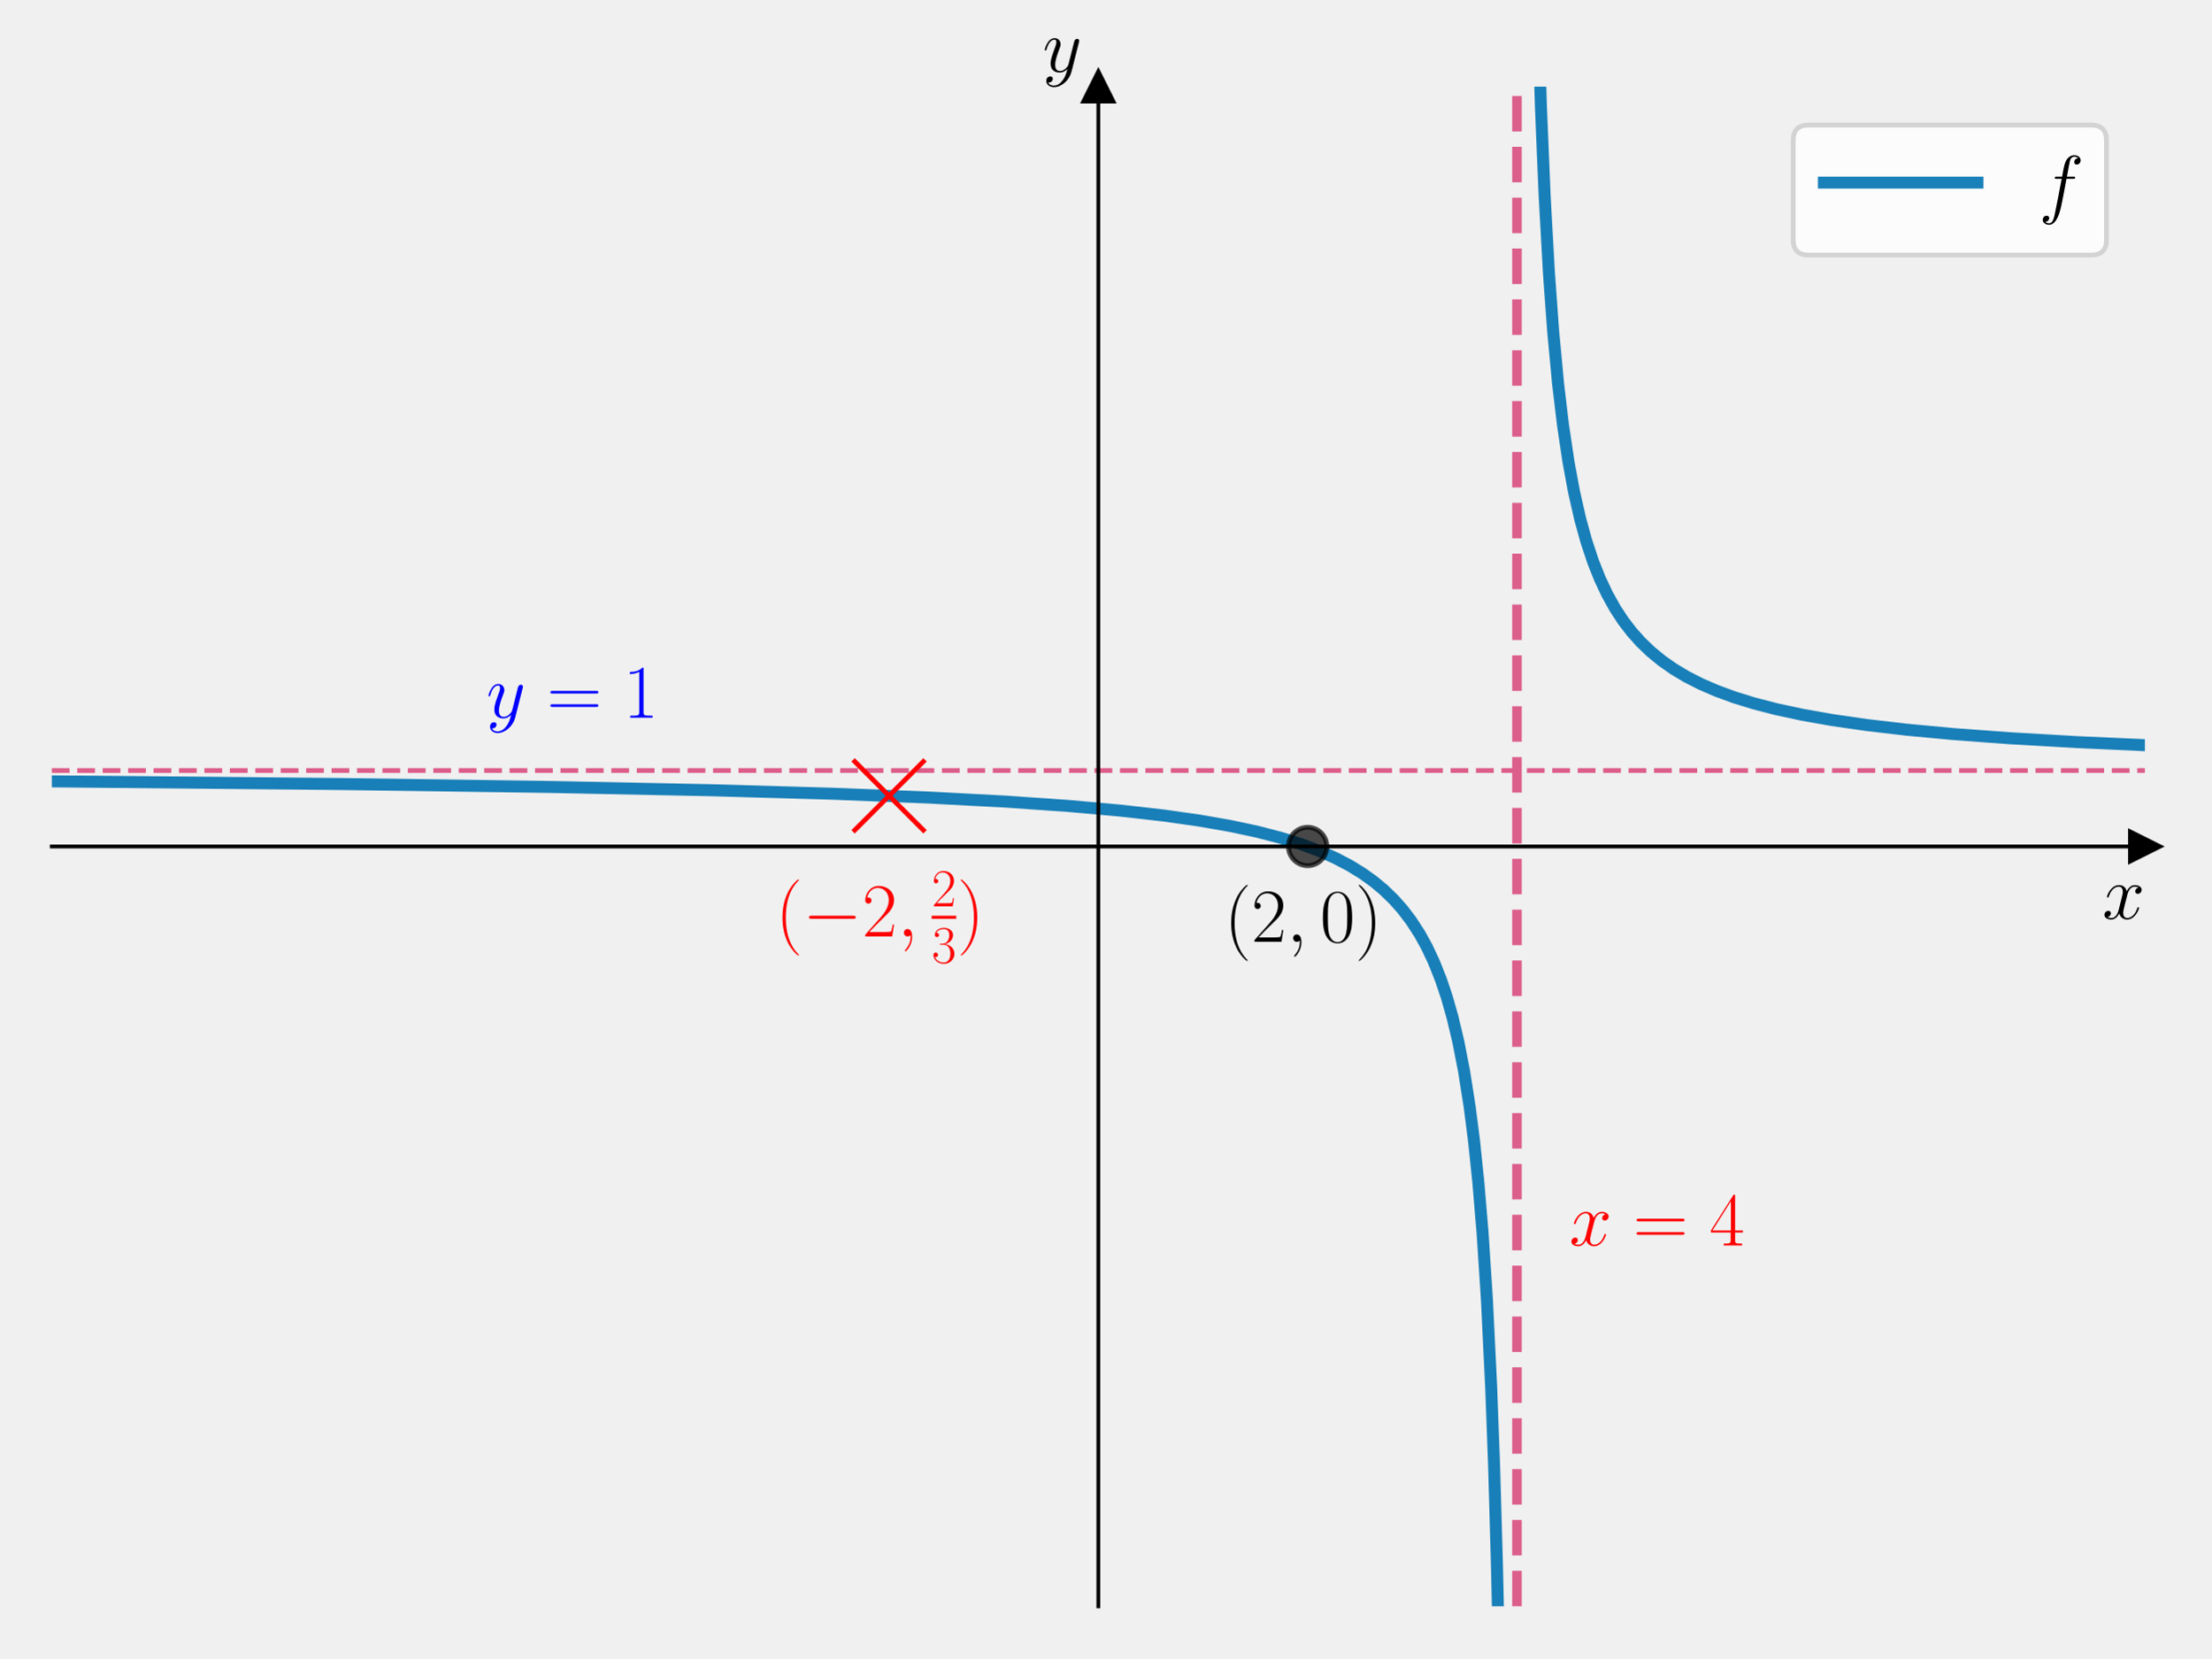
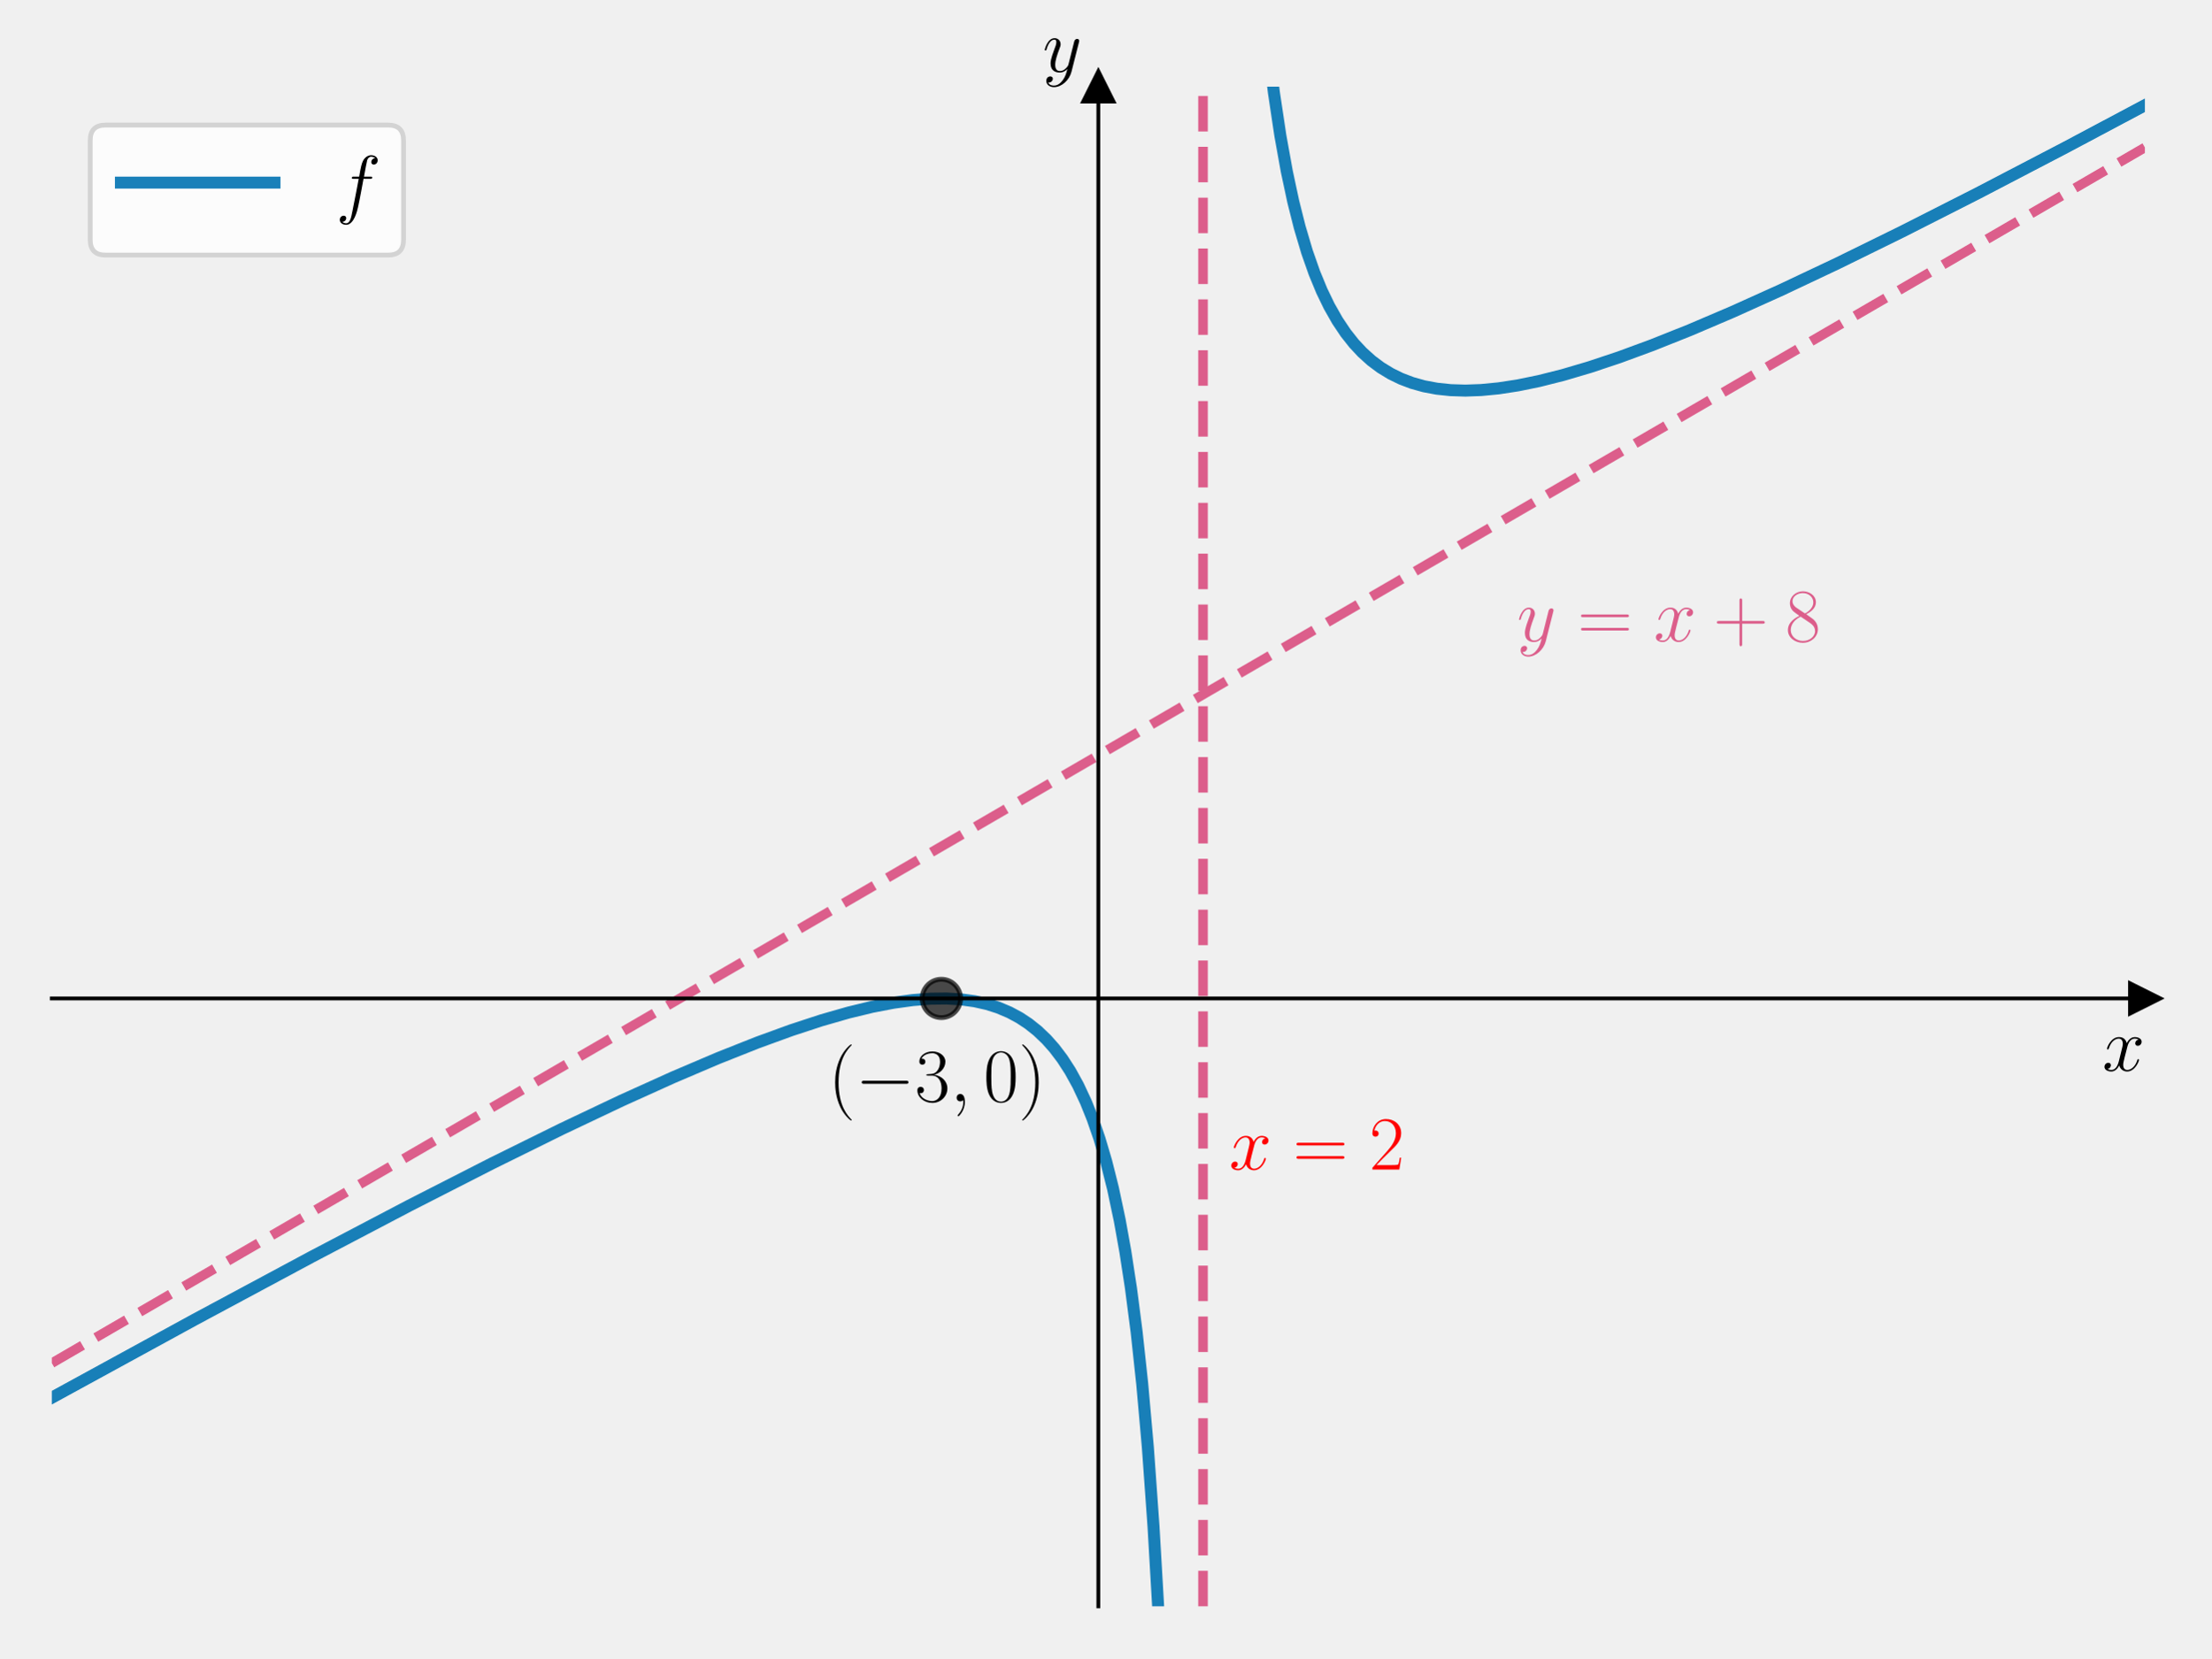
<svg xmlns="http://www.w3.org/2000/svg" xmlns:xlink="http://www.w3.org/1999/xlink" width="460.8pt" height="345.6pt" viewBox="0 0 460.8 345.6" version="1.1">
  <defs>
    <style type="text/css">*{stroke-linejoin: round; stroke-linecap: butt}</style>
  </defs>
  <g id="figure_1">
    <g id="patch_1">
      <path d="M 0 345.6  L 460.8 345.6  L 460.8 0  L 0 0  L 0 345.6  z " style="fill: none" />
    </g>
    <g id="axes_1">
      <g id="patch_2">
        <path d="M 10.8 334.8  L 447 334.8  L 447 18.065  L 10.8 18.065  L 10.8 334.8  z " style="fill: none" />
      </g>
      <g id="matplotlib.axis_1">
        <g id="text_1">
-           <g transform="translate(438.1306 191.5019) scale(0.16 -0.16)">
+           <g transform="translate(438.1306 223.1754) scale(0.16 -0.16)">
            <defs>
              <path id="CMMI12-78" d="M 3034 2606  C 2829 2567 2752 2414 2752 2293  C 2752 2139 2874 2088 2963 2088  C 3155 2088 3290 2254 3290 2427  C 3290 2695 2982 2816 2714 2816  C 2323 2816 2106 2433 2048 2312  C 1901 2816 1504 2816 1389 2816  C 736 2816 390 1980 390 1839  C 390 1814 416 1782 461 1782  C 512 1782 525 1820 538 1846  C 755 2555 1184 2689 1370 2689  C 1658 2689 1715 2420 1715 2267  C 1715 2127 1677 1980 1600 1673  L 1382 798  C 1286 415 1101 64 762 64  C 730 64 570 64 435 147  C 666 192 717 383 717 460  C 717 588 621 664 499 664  C 346 664 179 530 179 326  C 179 57 480 -64 755 -64  C 1062 -64 1280 179 1414 441  C 1517 64 1837 -64 2074 -64  C 2726 -64 3072 773 3072 913  C 3072 945 3046 971 3008 971  C 2950 971 2944 939 2925 888  C 2752 326 2381 64 2093 64  C 1869 64 1747 230 1747 492  C 1747 632 1773 734 1875 1156  L 2099 2024  C 2195 2408 2413 2689 2707 2689  C 2720 2689 2899 2689 3034 2606  z " transform="scale(0.015625)" />
            </defs>
            <use xlink:href="#CMMI12-78" transform="scale(0.996264)" />
          </g>
        </g>
      </g>
      <g id="matplotlib.axis_2">
        <g id="text_2">
          <g transform="translate(217.2897 14.96506) scale(0.16 -0.16)">
            <defs>
              <path id="CMMI12-79" d="M 1683 -700  C 1510 -939 1261 -1152 947 -1152  C 870 -1152 563 -1152 467 -889  C 486 -895 518 -895 531 -895  C 723 -895 851 -729 851 -582  C 851 -435 730 -384 634 -384  C 531 -384 307 -458 307 -759  C 307 -1071 582 -1286 947 -1286  C 1587 -1286 2234 -700 2413 6  L 3040 2485  C 3046 2517 3059 2556 3059 2594  C 3059 2689 2982 2753 2886 2753  C 2829 2753 2694 2727 2643 2535  L 2170 658  C 2138 543 2138 530 2086 460  C 1958 281 1747 64 1440 64  C 1082 64 1050 415 1050 588  C 1050 952 1222 1443 1395 1903  C 1466 2088 1504 2178 1504 2305  C 1504 2574 1312 2816 998 2816  C 410 2816 173 1890 173 1839  C 173 1814 198 1782 243 1782  C 301 1782 307 1807 333 1897  C 486 2433 730 2689 979 2689  C 1037 2689 1146 2689 1146 2478  C 1146 2312 1075 2127 979 1884  C 666 1047 666 837 666 683  C 666 77 1101 -64 1421 -64  C 1606 -64 1837 -6 2061 230  L 2067 224  C 1971 -147 1907 -392 1683 -700  z " transform="scale(0.015625)" />
            </defs>
            <use xlink:href="#CMMI12-79" transform="scale(0.996264)" />
          </g>
        </g>
      </g>
      <g id="line2d_1">
        <defs>
-           <path id="mb24a4dc78c" d="M 3 0  L -3 -3  L -3 3  z " style="stroke: #000000; stroke-linejoin: miter" />
+           <path id="m4ca42312a6" d="M 3 0  L -3 -3  L -3 3  z " style="stroke: #000000; stroke-linejoin: miter" />
        </defs>
        <g>
-           <use xlink:href="#mb24a4dc78c" x="447" y="176.432" style="stroke: #000000; stroke-linejoin: miter" />
+           <use xlink:href="#m4ca42312a6" x="447" y="208.106" style="stroke: #000000; stroke-linejoin: miter" />
        </g>
      </g>
      <g id="line2d_2">
        <defs>
-           <path id="mf3128b70a6" d="M 0 -3  L -3 3  L 3 3  z " style="stroke: #000000; stroke-linejoin: miter" />
+           <path id="mfa476620d9" d="M 0 -3  L -3 3  L 3 3  z " style="stroke: #000000; stroke-linejoin: miter" />
        </defs>
        <g>
-           <use xlink:href="#mf3128b70a6" x="228.9" y="18.065" style="stroke: #000000; stroke-linejoin: miter" />
+           <use xlink:href="#mfa476620d9" x="228.9" y="18.065" style="stroke: #000000; stroke-linejoin: miter" />
        </g>
      </g>
      <g id="line2d_3">
-         <path d="M 10.8 162.858  L 71.39 163.418  L 115.266 164.034  L 148.099 164.706  L 173.469 165.437  L 193.467 166.227  L 209.584 167.078  L 222.717 167.99  L 233.462 168.951  L 242.417 169.966  L 249.879 171.021  L 256.445 172.168  L 262.116 173.382  L 266.892 174.622  L 271.07 175.923  L 274.95 177.367  L 278.234 178.819  L 281.218 180.377  L 283.905 182.025  L 286.292 183.74  L 288.382 185.482  L 290.471 187.507  L 292.262 189.526  L 294.053 191.872  L 295.844 194.631  L 297.336 197.332  L 298.828 200.499  L 300.321 204.264  L 301.515 207.829  L 302.709 212.027  L 303.903 217.045  L 305.096 223.148  L 306.29 230.73  L 307.186 237.743  L 308.081 246.315  L 308.977 257.03  L 309.872 270.807  L 310.767 289.175  L 311.364 305.247  L 311.961 325.912  L 312.42 346.6  L 312.42 346.6  " clip-path="url(#p2a4167a63b)" style="fill: none; stroke: #0072b2; stroke-opacity: 0.9; stroke-width: 2.5; stroke-linecap: square" />
+         <path d="M 10.8 291.321  L 40.584 275.04  L 64.973 261.951  L 85.376 251.247  L 102.496 242.508  L 117.036 235.329  L 129.465 229.434  L 140.253 224.558  L 149.634 220.56  L 157.842 217.302  L 164.877 214.74  L 171.209 212.664  L 176.837 211.049  L 181.762 209.858  L 186.218 209.001  L 190.205 208.449  L 193.957 208.157  L 197.24 208.118  L 200.289 208.3  L 203.103 208.69  L 205.683 209.27  L 208.028 210.015  L 210.373 211.005  L 212.484 212.143  L 214.36 213.385  L 216.236 214.88  L 218.112 216.674  L 219.754 218.53  L 221.395 220.7  L 223.037 223.242  L 224.679 226.224  L 226.32 229.735  L 227.727 233.253  L 229.135 237.336  L 230.542 242.104  L 231.949 247.708  L 233.356 254.355  L 234.528 260.885  L 235.701 268.542  L 236.874 277.612  L 238.046 288.487  L 239.219 301.722  L 240.391 318.119  L 241.329 334.31  L 241.93 346.6  L 241.93 346.6  " clip-path="url(#p08f6ac67ae)" style="fill: none; stroke: #0072b2; stroke-opacity: 0.9; stroke-width: 2.5; stroke-linecap: square" />
      </g>
      <g id="line2d_4">
-         <path d="M 320.416 -1  L 321.129 22.125  L 321.896 40.588  L 322.792 56.743  L 323.687 69.064  L 324.71 79.993  L 325.734 88.591  L 326.885 96.306  L 328.036 102.527  L 329.316 108.165  L 330.595 112.805  L 332.002 117.044  L 333.409 120.593  L 334.944 123.858  L 336.607 126.843  L 338.27 129.38  L 340.061 131.717  L 341.979 133.861  L 344.026 135.823  L 346.329 137.713  L 348.759 139.418  L 351.445 141.029  L 354.387 142.534  L 357.713 143.979  L 361.423 145.34  L 365.516 146.605  L 370.249 147.829  L 375.622 148.982  L 381.762 150.069  L 388.925 151.105  L 397.24 152.078  L 407.09 153  L 418.858 153.87  L 432.929 154.681  L 447 155.317  L 447 155.317  " clip-path="url(#p2a4167a63b)" style="fill: none; stroke: #0072b2; stroke-opacity: 0.9; stroke-width: 2.5; stroke-linecap: square" />
+         <path d="M 263.178 -1  L 264.141 8.377  L 265.485 19.286  L 266.828 28.246  L 268.171 35.708  L 269.514 41.993  L 270.857 47.336  L 272.392 52.513  L 273.927 56.887  L 275.462 60.608  L 276.997 63.791  L 278.724 66.838  L 280.451 69.414  L 282.178 71.598  L 283.905 73.45  L 285.823 75.178  L 287.742 76.612  L 289.853 77.9  L 291.964 78.931  L 294.266 79.807  L 296.76 80.506  L 299.447 81.012  L 302.325 81.316  L 305.395 81.411  L 308.657 81.294  L 312.302 80.941  L 316.332 80.322  L 320.745 79.416  L 325.734 78.158  L 331.298 76.515  L 337.438 74.466  L 344.346 71.922  L 352.213 68.781  L 361.039 65.015  L 371.209 60.429  L 382.913 54.899  L 396.345 48.301  L 412.078 40.318  L 430.499 30.714  L 447 21.936  L 447 21.936  " clip-path="url(#p08f6ac67ae)" style="fill: none; stroke: #0072b2; stroke-opacity: 0.9; stroke-width: 2.5; stroke-linecap: square" />
+       </g>
+       <g id="line2d_5">
+         <path d="M 10.8 284.122  L 447 30.734  L 447 30.734  " clip-path="url(#p08f6ac67ae)" style="fill: none; stroke-dasharray: 7.4,3.2; stroke-dashoffset: 0; stroke: #dc5e8b; stroke-width: 2" />
      </g>
      <g id="LineCollection_1">
-         <path d="M 10.8 160.595  L 447 160.595  " clip-path="url(#p2a4167a63b)" style="fill: none; stroke-dasharray: 3.7,1.6; stroke-dashoffset: 0; stroke: #dc5e8b" />
-       </g>
-       <g id="LineCollection_2">
-         <path d="M 316.14 334.8  L 316.14 18.065  " clip-path="url(#p2a4167a63b)" style="fill: none; stroke-dasharray: 7.4,3.2; stroke-dashoffset: 0; stroke: #dc5e8b; stroke-width: 2" />
-       </g>
-       <g id="line2d_5">
-         <path d="M 185.28 165.874  " clip-path="url(#p2a4167a63b)" style="fill: none; stroke: #ff0000; stroke-width: 1.5; stroke-linecap: square" />
-         <defs>
-           <path id="m51eded806b" d="M -7.5 7.5  L 7.5 -7.5  M -7.5 -7.5  L 7.5 7.5  " style="stroke: #ff0000" />
-         </defs>
-         <g clip-path="url(#p2a4167a63b)">
-           <use xlink:href="#m51eded806b" x="185.28" y="165.874" style="fill: #ff0000; stroke: #ff0000" />
-         </g>
+         <path d="M 250.71 334.8  L 250.71 18.065  " clip-path="url(#p08f6ac67ae)" style="fill: none; stroke-dasharray: 7.4,3.2; stroke-dashoffset: 0; stroke: #dc5e8b; stroke-width: 2" />
      </g>
      <g id="line2d_6">
        <defs>
-           <path id="mec3151f05f" d="M 0 4  C 1.061 4 2.078 3.579 2.828 2.828  C 3.579 2.078 4 1.061 4 0  C 4 -1.061 3.579 -2.078 2.828 -2.828  C 2.078 -3.579 1.061 -4 0 -4  C -1.061 -4 -2.078 -3.579 -2.828 -2.828  C -3.579 -2.078 -4 -1.061 -4 0  C -4 1.061 -3.579 2.078 -2.828 2.828  C -2.078 3.579 -1.061 4 0 4  z " style="stroke: #000000; stroke-opacity: 0.7" />
+           <path id="mb57beb31c2" d="M 0 4  C 1.061 4 2.078 3.579 2.828 2.828  C 3.579 2.078 4 1.061 4 0  C 4 -1.061 3.579 -2.078 2.828 -2.828  C 2.078 -3.579 1.061 -4 0 -4  C -1.061 -4 -2.078 -3.579 -2.828 -2.828  C -3.579 -2.078 -4 -1.061 -4 0  C -4 1.061 -3.579 2.078 -2.828 2.828  C -2.078 3.579 -1.061 4 0 4  z " style="stroke: #000000; stroke-opacity: 0.7" />
        </defs>
-         <g clip-path="url(#p2a4167a63b)">
-           <use xlink:href="#mec3151f05f" x="272.52" y="176.432" style="fill-opacity: 0.7; stroke: #000000; stroke-opacity: 0.7" />
+         <g clip-path="url(#p08f6ac67ae)">
+           <use xlink:href="#mb57beb31c2" x="196.185" y="208.106" style="fill-opacity: 0.7; stroke: #000000; stroke-opacity: 0.7" />
        </g>
      </g>
      <g id="patch_3">
        <path d="M 228.9 334.8  L 228.9 18.065  " style="fill: none; stroke: #000000; stroke-width: 0.8; stroke-linejoin: miter; stroke-linecap: square" />
      </g>
      <g id="patch_4">
        <path d="M 447 334.8  L 447 18.065  " style="fill: none" />
      </g>
      <g id="patch_5">
-         <path d="M 10.8 176.432  L 447 176.432  " style="fill: none; stroke: #000000; stroke-width: 0.8; stroke-linejoin: miter; stroke-linecap: square" />
+         <path d="M 10.8 208.106  L 447 208.106  " style="fill: none; stroke: #000000; stroke-width: 0.8; stroke-linejoin: miter; stroke-linecap: square" />
      </g>
      <g id="patch_6">
        <path d="M 10.8 18.065  L 447 18.065  " style="fill: none" />
      </g>
      <g id="text_3">
-         <g style="fill: #0000ff" transform="translate(101.3593 149.5776) scale(0.16 -0.16)">
+         <g style="fill: #dc5e8b" transform="translate(316.14 133.6568) scale(0.16 -0.16)">
          <defs>
            <path id="CMR17-3d" d="M 4115 2017  C 4211 2017 4307 2017 4307 2125  C 4307 2240 4198 2240 4090 2240  L 512 2240  C 403 2240 294 2240 294 2125  C 294 2017 390 2017 486 2017  L 4115 2017  z M 4090 896  C 4198 896 4307 896 4307 1011  C 4307 1119 4211 1119 4115 1119  L 486 1119  C 390 1119 294 1119 294 1011  C 294 896 403 896 512 896  L 4090 896  z " transform="scale(0.015625)" />
-             <path id="CMR17-31" d="M 1702 4058  C 1702 4192 1696 4192 1606 4192  C 1357 3916 979 3827 621 3827  C 602 3827 570 3827 563 3808  C 557 3795 557 3782 557 3648  C 755 3648 1088 3686 1344 3839  L 1344 461  C 1344 236 1331 160 781 160  L 589 160  L 589 0  C 896 0 1216 0 1523 0  C 1830 0 2150 0 2458 0  L 2458 160  L 2266 160  C 1715 160 1702 230 1702 458  L 1702 4058  z " transform="scale(0.015625)" />
+             <path id="CMR17-2b" d="M 2413 1472  L 4109 1472  C 4198 1472 4307 1472 4307 1580  C 4307 1695 4205 1695 4109 1695  L 2413 1695  L 2413 3386  C 2413 3475 2413 3584 2304 3584  C 2189 3584 2189 3482 2189 3386  L 2189 1695  L 493 1695  C 403 1695 294 1695 294 1587  C 294 1472 397 1472 493 1472  L 2189 1472  L 2189 -218  C 2189 -307 2189 -416 2298 -416  C 2413 -416 2413 -314 2413 -218  L 2413 1472  z " transform="scale(0.015625)" />
+             <path id="CMR17-38" d="M 1741 2264  C 2144 2467 2554 2773 2554 3263  C 2554 3841 1990 4179 1472 4179  C 890 4179 378 3759 378 3180  C 378 3021 416 2747 666 2505  C 730 2442 998 2251 1171 2130  C 883 1983 211 1634 211 934  C 211 279 838 -128 1459 -128  C 2144 -128 2720 362 2720 1010  C 2720 1590 2330 1857 2074 2029  L 1741 2264  z M 902 2822  C 851 2854 595 3051 595 3351  C 595 3739 998 4032 1459 4032  C 1965 4032 2336 3676 2336 3262  C 2336 2669 1670 2331 1638 2331  C 1632 2331 1626 2331 1574 2370  L 902 2822  z M 2080 1519  C 2176 1449 2483 1240 2483 851  C 2483 381 2010 25 1472 25  C 890 25 448 438 448 940  C 448 1443 838 1862 1280 2060  L 2080 1519  z " transform="scale(0.015625)" />
          </defs>
          <use xlink:href="#CMMI12-79" transform="scale(0.996264)" />
          <use xlink:href="#CMR17-3d" transform="translate(78.81279 0) scale(0.996264)" />
-           <use xlink:href="#CMR17-31" transform="translate(178.2016 0) scale(0.996264)" />
+           <use xlink:href="#CMMI12-78" transform="translate(178.2016 0) scale(0.996264)" />
+           <use xlink:href="#CMR17-2b" transform="translate(255.7749 0) scale(0.996264)" />
+           <use xlink:href="#CMR17-38" transform="translate(349.6288 0) scale(0.996264)" />
        </g>
      </g>
      <g id="text_4">
-         <g style="fill: #ff0000" transform="translate(327.045 259.6012) scale(0.16 -0.16)">
+         <g style="fill: #ff0000" transform="translate(256.1625 243.7644) scale(0.16 -0.16)">
          <defs>
-             <path id="CMR17-34" d="M 2150 4122  C 2150 4256 2144 4256 2029 4256  L 128 1254  L 128 1088  L 1779 1088  L 1779 457  C 1779 224 1766 160 1318 160  L 1197 160  L 1197 0  C 1402 0 1747 0 1965 0  C 2182 0 2528 0 2733 0  L 2733 160  L 2611 160  C 2163 160 2150 224 2150 457  L 2150 1088  L 2803 1088  L 2803 1254  L 2150 1254  L 2150 4122  z M 1798 3703  L 1798 1254  L 256 1254  L 1798 3703  z " transform="scale(0.015625)" />
+             <path id="CMR17-32" d="M 2669 989  L 2554 989  C 2490 536 2438 459 2413 420  C 2381 369 1920 369 1830 369  L 602 369  C 832 619 1280 1072 1824 1597  C 2214 1967 2669 2402 2669 3035  C 2669 3790 2067 4224 1395 4224  C 691 4224 262 3604 262 3030  C 262 2780 448 2748 525 2748  C 589 2748 781 2787 781 3010  C 781 3207 614 3264 525 3264  C 486 3264 448 3258 422 3245  C 544 3790 915 4058 1306 4058  C 1862 4058 2227 3617 2227 3035  C 2227 2479 1901 2000 1536 1584  L 262 146  L 262 0  L 2515 0  L 2669 989  z " transform="scale(0.015625)" />
          </defs>
          <use xlink:href="#CMMI12-78" transform="scale(0.996264)" />
          <use xlink:href="#CMR17-3d" transform="translate(83.10807 0) scale(0.996264)" />
-           <use xlink:href="#CMR17-34" transform="translate(182.4969 0) scale(0.996264)" />
+           <use xlink:href="#CMR17-32" transform="translate(182.4969 0) scale(0.996264)" />
        </g>
      </g>
      <g id="text_5">
-         <g style="fill: #ff0000" transform="translate(161.6281 195.1781) scale(0.16 -0.16)">
+         <g transform="translate(172.6161 229.563) scale(0.16 -0.16)">
          <defs>
            <path id="CMR17-28" d="M 1958 -1561  C 1958 -1555 1958 -1542 1939 -1523  C 1645 -1224 858 -407 858 1581  C 858 3569 1632 4379 1946 4697  C 1946 4704 1958 4717 1958 4736  C 1958 4755 1939 4768 1914 4768  C 1843 4768 1299 4296 986 3594  C 666 2887 576 2199 576 1588  C 576 1128 621 351 1005 -471  C 1312 -1135 1837 -1600 1914 -1600  C 1946 -1600 1958 -1587 1958 -1561  z " transform="scale(0.015625)" />
            <path id="CMSY10-0" d="M 4218 1472  C 4326 1472 4442 1472 4442 1600  C 4442 1728 4326 1728 4218 1728  L 755 1728  C 646 1728 531 1728 531 1600  C 531 1472 646 1472 755 1472  L 4218 1472  z " transform="scale(0.015625)" />
-             <path id="CMR17-32" d="M 2669 989  L 2554 989  C 2490 536 2438 459 2413 420  C 2381 369 1920 369 1830 369  L 602 369  C 832 619 1280 1072 1824 1597  C 2214 1967 2669 2402 2669 3035  C 2669 3790 2067 4224 1395 4224  C 691 4224 262 3604 262 3030  C 262 2780 448 2748 525 2748  C 589 2748 781 2787 781 3010  C 781 3207 614 3264 525 3264  C 486 3264 448 3258 422 3245  C 544 3790 915 4058 1306 4058  C 1862 4058 2227 3617 2227 3035  C 2227 2479 1901 2000 1536 1584  L 262 146  L 262 0  L 2515 0  L 2669 989  z " transform="scale(0.015625)" />
+             <path id="CMR17-33" d="M 1414 2157  C 1984 2157 2234 1662 2234 1090  C 2234 320 1824 25 1453 25  C 1114 25 563 194 390 693  C 422 680 454 680 486 680  C 640 680 755 782 755 948  C 755 1133 614 1216 486 1216  C 378 1216 211 1165 211 926  C 211 335 787 -128 1466 -128  C 2176 -128 2720 430 2720 1085  C 2720 1707 2208 2157 1600 2227  C 2086 2328 2554 2756 2554 3329  C 2554 3820 2048 4179 1472 4179  C 890 4179 378 3829 378 3329  C 378 3110 544 3072 627 3072  C 762 3072 877 3155 877 3321  C 877 3486 762 3569 627 3569  C 602 3569 570 3569 544 3557  C 730 3959 1235 4032 1459 4032  C 1683 4032 2106 3925 2106 3320  C 2106 3143 2080 2828 1862 2550  C 1670 2304 1453 2304 1242 2284  C 1210 2284 1062 2269 1037 2269  C 992 2263 966 2257 966 2208  C 966 2163 973 2157 1101 2157  L 1414 2157  z " transform="scale(0.015625)" />
            <path id="CMMI12-3b" d="M 1248 -31  C 1248 343 1126 619 864 619  C 659 619 557 453 557 313  C 557 172 653 0 870 0  C 954 0 1024 26 1082 83  C 1094 96 1101 96 1107 96  C 1120 96 1120 5 1120 -27  C 1120 -240 1082 -659 710 -1080  C 640 -1157 640 -1170 640 -1183  C 640 -1216 672 -1248 704 -1248  C 755 -1248 1248 -771 1248 -31  z " transform="scale(0.015625)" />
-             <path id="CMR17-33" d="M 1414 2157  C 1984 2157 2234 1662 2234 1090  C 2234 320 1824 25 1453 25  C 1114 25 563 194 390 693  C 422 680 454 680 486 680  C 640 680 755 782 755 948  C 755 1133 614 1216 486 1216  C 378 1216 211 1165 211 926  C 211 335 787 -128 1466 -128  C 2176 -128 2720 430 2720 1085  C 2720 1707 2208 2157 1600 2227  C 2086 2328 2554 2756 2554 3329  C 2554 3820 2048 4179 1472 4179  C 890 4179 378 3829 378 3329  C 378 3110 544 3072 627 3072  C 762 3072 877 3155 877 3321  C 877 3486 762 3569 627 3569  C 602 3569 570 3569 544 3557  C 730 3959 1235 4032 1459 4032  C 1683 4032 2106 3925 2106 3320  C 2106 3143 2080 2828 1862 2550  C 1670 2304 1453 2304 1242 2284  C 1210 2284 1062 2269 1037 2269  C 992 2263 966 2257 966 2208  C 966 2163 973 2157 1101 2157  L 1414 2157  z " transform="scale(0.015625)" />
+             <path id="CMR17-30" d="M 2688 2025  C 2688 2416 2682 3080 2413 3591  C 2176 4039 1798 4198 1466 4198  C 1158 4198 768 4058 525 3597  C 269 3118 243 2524 243 2025  C 243 1661 250 1106 448 619  C 723 -39 1216 -128 1466 -128  C 1760 -128 2208 -7 2470 600  C 2662 1042 2688 1559 2688 2025  z M 1466 -26  C 1056 -26 813 325 723 812  C 653 1188 653 1738 653 2096  C 653 2588 653 2997 736 3387  C 858 3929 1216 4096 1466 4096  C 1728 4096 2067 3923 2189 3400  C 2272 3036 2278 2607 2278 2096  C 2278 1680 2278 1169 2202 792  C 2067 95 1690 -26 1466 -26  z " transform="scale(0.015625)" />
            <path id="CMR17-29" d="M 1683 1581  C 1683 2040 1638 2817 1254 3639  C 947 4303 422 4768 346 4768  C 326 4768 301 4761 301 4729  C 301 4717 307 4710 314 4697  C 621 4378 1402 3568 1402 1584  C 1402 -407 627 -1217 314 -1537  C 307 -1549 301 -1556 301 -1568  C 301 -1600 326 -1600 346 -1600  C 416 -1600 960 -1128 1274 -426  C 1594 281 1683 969 1683 1581  z " transform="scale(0.015625)" />
          </defs>
          <use xlink:href="#CMR17-28" transform="scale(0.996264)" />
          <use xlink:href="#CMSY10-0" transform="translate(35.28077 0) scale(0.996264)" />
-           <use xlink:href="#CMR17-32" transform="translate(112.7682 0) scale(0.996264)" />
+           <use xlink:href="#CMR17-33" transform="translate(112.7682 0) scale(0.996264)" />
          <use xlink:href="#CMMI12-3b" transform="translate(158.4587 0) scale(0.996264)" />
-           <use xlink:href="#CMR17-32" transform="translate(203.3558 39.2261) scale(0.697382)" />
-           <use xlink:href="#CMR17-33" transform="translate(203.3558 -34.35525) scale(0.697382)" />
-           <use xlink:href="#CMR17-29" transform="translate(236.5345 0) scale(0.996264)" />
-           <path d="M 203.356 22.914  L 235.339 22.914  L 235.339 26.899  L 203.356 26.899  L 203.356 22.914  z " />
-         </g>
-       </g>
-       <g id="text_6">
-         <g transform="translate(255.1501 196.3058) scale(0.16 -0.16)">
-           <defs>
-             <path id="CMR17-30" d="M 2688 2025  C 2688 2416 2682 3080 2413 3591  C 2176 4039 1798 4198 1466 4198  C 1158 4198 768 4058 525 3597  C 269 3118 243 2524 243 2025  C 243 1661 250 1106 448 619  C 723 -39 1216 -128 1466 -128  C 1760 -128 2208 -7 2470 600  C 2662 1042 2688 1559 2688 2025  z M 1466 -26  C 1056 -26 813 325 723 812  C 653 1188 653 1738 653 2096  C 653 2588 653 2997 736 3387  C 858 3929 1216 4096 1466 4096  C 1728 4096 2067 3923 2189 3400  C 2272 3036 2278 2607 2278 2096  C 2278 1680 2278 1169 2202 792  C 2067 95 1690 -26 1466 -26  z " transform="scale(0.015625)" />
-           </defs>
-           <use xlink:href="#CMR17-28" transform="scale(0.996264)" />
-           <use xlink:href="#CMR17-32" transform="translate(35.28077 0) scale(0.996264)" />
-           <use xlink:href="#CMMI12-3b" transform="translate(80.97124 0) scale(0.996264)" />
-           <use xlink:href="#CMR17-30" transform="translate(124.6728 0) scale(0.996264)" />
-           <use xlink:href="#CMR17-29" transform="translate(170.3633 0) scale(0.996264)" />
+           <use xlink:href="#CMR17-30" transform="translate(202.1603 0) scale(0.996264)" />
+           <use xlink:href="#CMR17-29" transform="translate(247.8508 0) scale(0.996264)" />
        </g>
      </g>
      <g id="legend_1">
        <g id="patch_7">
-           <path d="M 376.907 53.164  L 435.8 53.164  Q 439 53.164 439 49.964  L 439 29.265  Q 439 26.065 435.8 26.065  L 376.907 26.065  Q 373.707 26.065 373.707 29.265  L 373.707 49.964  Q 373.707 53.164 376.907 53.164  z " style="fill: #ffffff; opacity: 0.8; stroke: #cccccc; stroke-linejoin: miter" />
+           <path d="M 22 53.164  L 80.893 53.164  Q 84.093 53.164 84.093 49.964  L 84.093 29.265  Q 84.093 26.065 80.893 26.065  L 22 26.065  Q 18.8 26.065 18.8 29.265  L 18.8 49.964  Q 18.8 53.164 22 53.164  z " style="fill: #ffffff; opacity: 0.8; stroke: #cccccc; stroke-linejoin: miter" />
        </g>
        <g id="line2d_7">
-           <path d="M 380.107 38.065  L 396.107 38.065  L 412.107 38.065  " style="fill: none; stroke: #0072b2; stroke-opacity: 0.9; stroke-width: 2.5; stroke-linecap: square" />
+           <path d="M 25.2 38.065  L 41.2 38.065  L 57.2 38.065  " style="fill: none; stroke: #0072b2; stroke-opacity: 0.9; stroke-width: 2.5; stroke-linecap: square" />
        </g>
-         <g id="text_7">
-           <g transform="translate(424.9067 43.66453) scale(0.16 -0.16)">
+         <g id="text_6">
+           <g transform="translate(70 43.66453) scale(0.16 -0.16)">
            <defs>
              <path id="CMMI12-66" d="M 2854 2566  C 2982 2566 3034 2566 3034 2688  C 3034 2752 2982 2752 2867 2752  L 2349 2752  C 2470 3429 2560 3897 2611 4107  C 2650 4265 2784 4416 2950 4416  C 3085 4416 3219 4358 3283 4298  C 3034 4272 2957 4082 2957 3969  C 2957 3837 3053 3759 3174 3759  C 3302 3759 3494 3870 3494 4119  C 3494 4393 3226 4544 2944 4544  C 2669 4544 2400 4334 2272 4078  C 2157 3848 2093 3611 1946 2752  L 1517 2752  C 1395 2752 1331 2752 1331 2637  C 1331 2566 1370 2566 1498 2566  L 1907 2566  C 1792 1976 1530 542 1382 -137  C 1274 -689 1178 -1152 858 -1152  C 838 -1152 653 -1152 538 -1031  C 864 -1005 864 -726 864 -720  C 864 -593 768 -517 646 -517  C 518 -517 326 -625 326 -867  C 326 -1140 608 -1280 858 -1280  C 1510 -1280 1779 -118 1850 199  C 1965 688 2278 2376 2310 2566  L 2854 2566  z " transform="scale(0.015625)" />
            </defs>
            <use xlink:href="#CMMI12-66" transform="scale(0.996264)" />
          </g>
        </g>
      </g>
    </g>
  </g>
  <defs>
-     <clipPath id="p2a4167a63b">
+     <clipPath id="p08f6ac67ae">
      <rect x="10.8" y="18.065" width="436.2" height="316.735" />
    </clipPath>
  </defs>
</svg>
